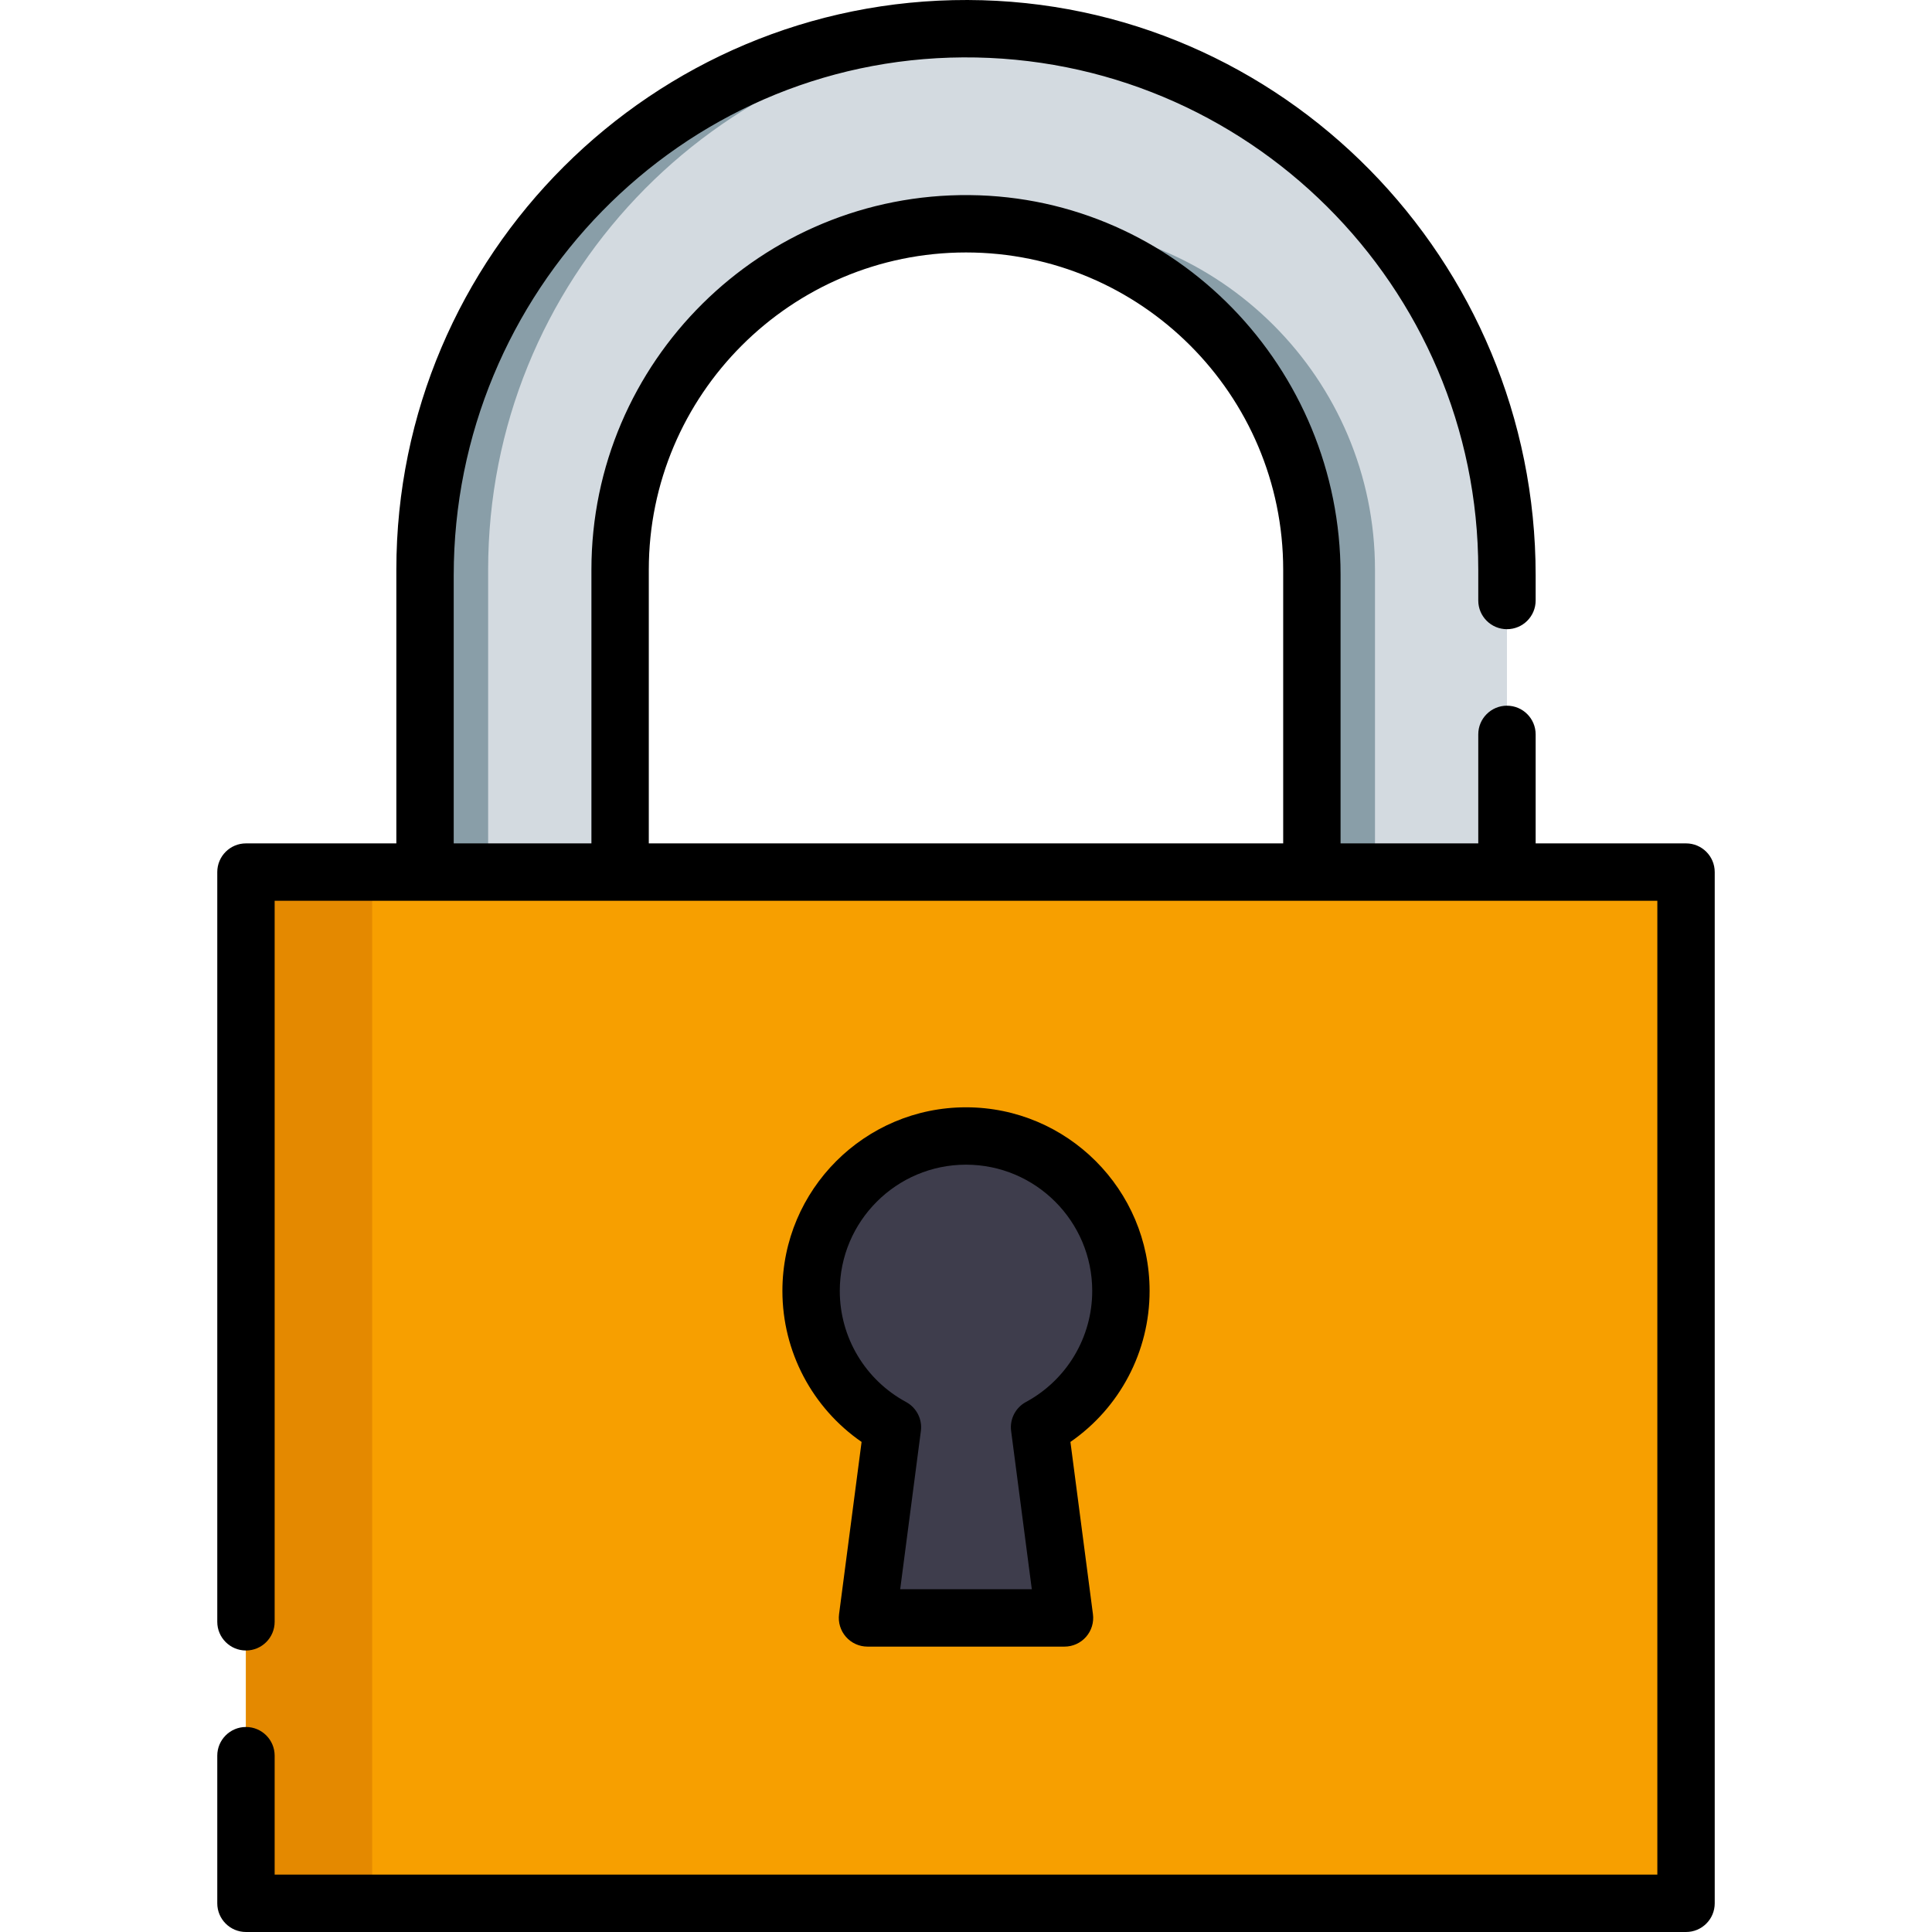
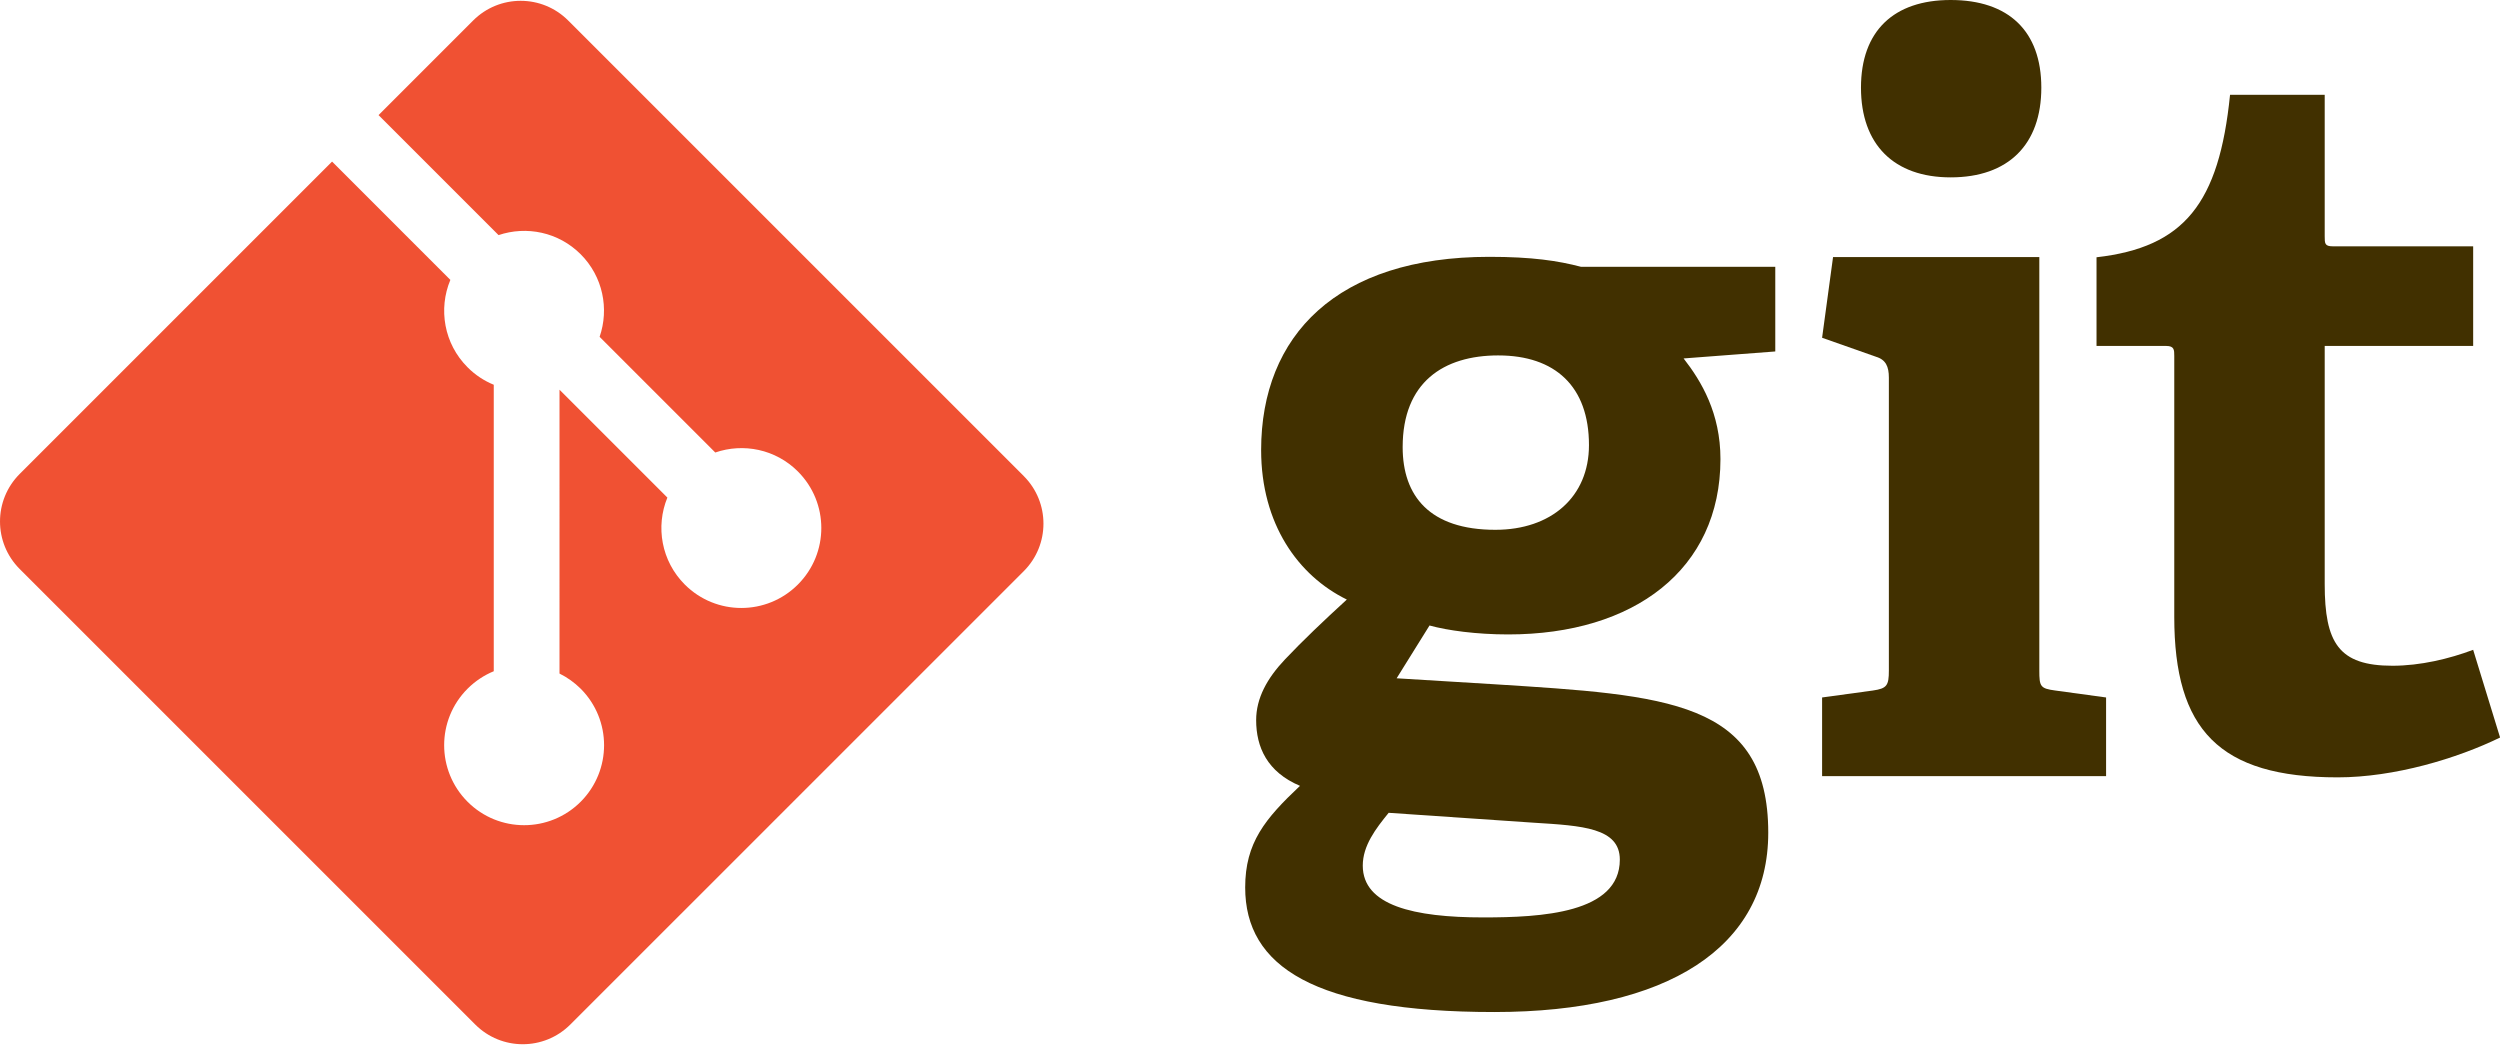
- <svg xmlns="http://www.w3.org/2000/svg" version="1.1" id="Capa_1" x="0px" y="0px" viewBox="0 0 512.001 512.001" style="enable-background:new 0 0 512.001 512.001;" xml:space="preserve">
-   <path style="fill:#D3DAE0;" d="M399.36,231.111v-80.142c0-79.179-64.187-143.366-143.356-143.366  c-79.179,0-143.366,64.187-143.366,143.366v80.142 M164.336,231.111v-80.142c0-50.553,41.125-91.668,91.668-91.668  s91.658,41.115,91.658,91.668v80.142" />
-   <g>
-     <path style="fill:#899EA8;" d="M264.366,7.852c-2.767-0.159-5.554-0.249-8.362-0.249c-79.179,0-143.366,64.187-143.366,143.366   v80.142h16.725v-80.142C129.363,74.598,189.08,12.183,264.366,7.852z" />
-     <path style="fill:#899EA8;" d="M272.729,59.3c-2.819,0-5.608,0.135-8.363,0.385c46.637,4.238,83.295,43.549,83.295,91.283v80.142   h16.725v-80.142C364.386,100.416,323.271,59.3,272.729,59.3z" />
-   </g>
-   <rect x="65.181" y="231.111" style="fill:#F79F00;" width="381.634" height="273.291" />
-   <rect x="65.181" y="231.111" style="fill:#E48900;" width="33.45" height="273.291" />
-   <path style="fill:#3E3D4C;" d="M297.053,342.103c0-22.673-18.38-41.052-41.052-41.052s-41.052,18.379-41.052,41.052  c0,15.616,8.721,29.194,21.556,36.134l-6.606,50.531h52.205l-6.606-50.531C288.332,371.298,297.053,357.719,297.053,342.103z" />
-   <path d="M446.818,223.507h-39.855v-28.888c0-4.199-3.404-7.603-7.603-7.603l0,0c-4.199,0-7.603,3.404-7.603,7.603v28.888h-36.493  v-71.283c0-54.65-43.64-99.994-98.287-100.521c-55.182-0.531-100.244,44.203-100.244,99.265v72.539h-36.493v-71.043  c0-74.914,60.052-136.822,134.965-137.255c75.22-0.435,136.552,60.635,136.552,135.76v8.17c0,4.199,3.404,7.603,7.603,7.603l0,0  c4.199,0,7.603-3.404,7.603-7.603v-6.719c0-83.446-67.09-152.189-150.536-152.419c-83.438-0.229-151.391,67.583-151.391,150.968  v72.539H65.183c-4.199,0-7.603,3.404-7.603,7.603v198.684c0,4.199,3.404,7.603,7.603,7.603l0,0c4.199,0,7.603-3.404,7.603-7.603  V238.712h366.429v258.083H72.786v-31.522c0-4.199-3.404-7.603-7.603-7.603l0,0c-4.199,0-7.603,3.404-7.603,7.603v39.124  c0,4.199,3.404,7.603,7.603,7.603h381.635c4.199,0,7.603-3.404,7.603-7.603V231.109C454.42,226.911,451.017,223.507,446.818,223.507  z M171.939,150.969c0-46.354,37.711-84.065,84.065-84.065c46.348,0,84.055,37.711,84.055,84.065v72.539h-168.12V150.969z" />
-   <path d="M304.656,342.102c0-26.828-21.827-48.655-48.655-48.655s-48.655,21.827-48.655,48.655c0,16.099,7.92,30.995,20.983,40.024  l-5.969,45.656c-0.284,2.17,0.381,4.357,1.825,6.001c1.443,1.645,3.526,2.588,5.714,2.588h52.205c2.189,0,4.27-0.943,5.714-2.588  c1.443-1.644,2.108-3.831,1.825-6.001l-5.969-45.656C296.735,373.098,304.656,358.202,304.656,342.102z M271.88,371.549  c-2.77,1.499-4.33,4.549-3.922,7.674l5.483,41.943h-34.882l5.483-41.943c0.409-3.124-1.152-6.175-3.922-7.674  c-10.837-5.859-17.57-17.143-17.57-29.447c0-18.444,15.006-33.45,33.45-33.45c18.444,0,33.45,15.006,33.45,33.45  C289.451,354.406,282.718,365.69,271.88,371.549z" />
-   <g>
- </g>
-   <g>
- </g>
-   <g>
- </g>
-   <g>
- </g>
-   <g>
- </g>
-   <g>
- </g>
-   <g>
- </g>
-   <g>
- </g>
-   <g>
- </g>
-   <g>
- </g>
-   <g>
- </g>
-   <g>
- </g>
-   <g>
- </g>
-   <g>
- </g>
-   <g>
- </g>
+ <svg xmlns="http://www.w3.org/2000/svg" viewBox="0 0 272.96 114.01">
+   <path fill="#413000" d="m163.59,38.806c-5.985,0-10.442,2.939-10.442,10.012,0,5.329,2.938,9.028,10.12,9.028,6.088,0,10.222-3.587,10.222-9.248,0-6.416-3.7-9.791-9.9-9.791zm-11.97,49.94c-1.416,1.738-2.828,3.585-2.828,5.765,0,4.348,5.545,5.657,13.162,5.657,6.31,0,14.905-0.442,14.905-6.309,0-3.487-4.135-3.703-9.36-4.03l-15.88-1.083zm32.201-49.611c1.955,2.503,4.025,5.985,4.025,10.989,0,12.075-9.465,19.146-23.169,19.146-3.485,0-6.64-0.434-8.596-0.977l-3.591,5.765,10.66,0.651c18.822,1.199,29.915,1.744,29.915,16.208,0,12.514-10.985,19.581-29.915,19.581-19.69,0-27.196-5.005-27.196-13.598,0-4.897,2.176-7.503,5.984-11.098-3.591-1.518-4.786-4.236-4.786-7.175,0-2.395,1.195-4.57,3.156-6.639,1.958-2.065,4.133-4.135,6.744-6.527-5.33-2.61-9.356-8.268-9.356-16.319,0-12.509,8.269-21.1,24.91-21.1,4.679,0,7.509,0.431,10.011,1.087h21.215v9.245l-10.01,0.762" />
+   <path fill="#413000" d="m212.98,19.366c-6.202,0-9.791-3.593-9.791-9.796,0-6.195,3.589-9.57,9.791-9.57,6.31,0,9.9,3.375,9.9,9.57,0,6.203-3.59,9.796-9.9,9.796zm-14.036,65.376,0-8.59,5.55-0.759c1.524-0.221,1.74-0.544,1.74-2.18v-31.983c0-1.194-0.325-1.959-1.416-2.283l-5.874-2.069,1.196-8.809h22.521v45.144c0,1.744,0.105,1.96,1.741,2.18l5.549,0.759v8.59h-31.008" />
+   <path fill="#413000" d="m272.97,80.526c-4.68,2.282-11.532,4.349-17.736,4.349-12.945,0-17.839-5.217-17.839-17.515v-28.5c0-0.651,0-1.088-0.874-1.088h-7.614v-9.682c9.576-1.091,13.381-5.878,14.578-17.736h10.336v15.453c0,0.759,0,1.087,0.871,1.087h15.338v10.877h-16.209v25.999c0,6.419,1.525,8.919,7.396,8.919,3.05,0,6.201-0.759,8.812-1.739l2.94,9.576" />
+   <path fill="#f05133" d="M111.78,51.977,62.035,2.238c-2.862-2.865-7.508-2.865-10.374,0l-10.329,10.33,13.102,13.102c3.046-1.028,6.537-0.339,8.964,2.088,2.439,2.442,3.124,5.963,2.07,9.02l12.628,12.628c3.055-1.053,6.58-0.373,9.02,2.071,3.411,3.41,3.411,8.934,0,12.345-3.411,3.412-8.936,3.412-12.349,0-2.564-2.567-3.199-6.335-1.9-9.494l-11.777-11.777-0.001,30.991c0.832,0.412,1.616,0.961,2.309,1.651,3.41,3.409,3.41,8.933,0,12.348-3.411,3.409-8.938,3.409-12.345,0-3.41-3.415-3.41-8.938,0-12.348,0.843-0.841,1.818-1.478,2.858-1.905v-31.279c-1.041-0.425-2.015-1.057-2.859-1.905-2.583-2.581-3.205-6.372-1.88-9.544l-12.916-12.918-34.106,34.105c-2.866,2.867-2.866,7.513,0,10.378l49.742,49.739c2.864,2.865,7.508,2.865,10.376,0l49.512-49.504c2.865-2.866,2.865-7.514,0-10.379" />
</svg>
